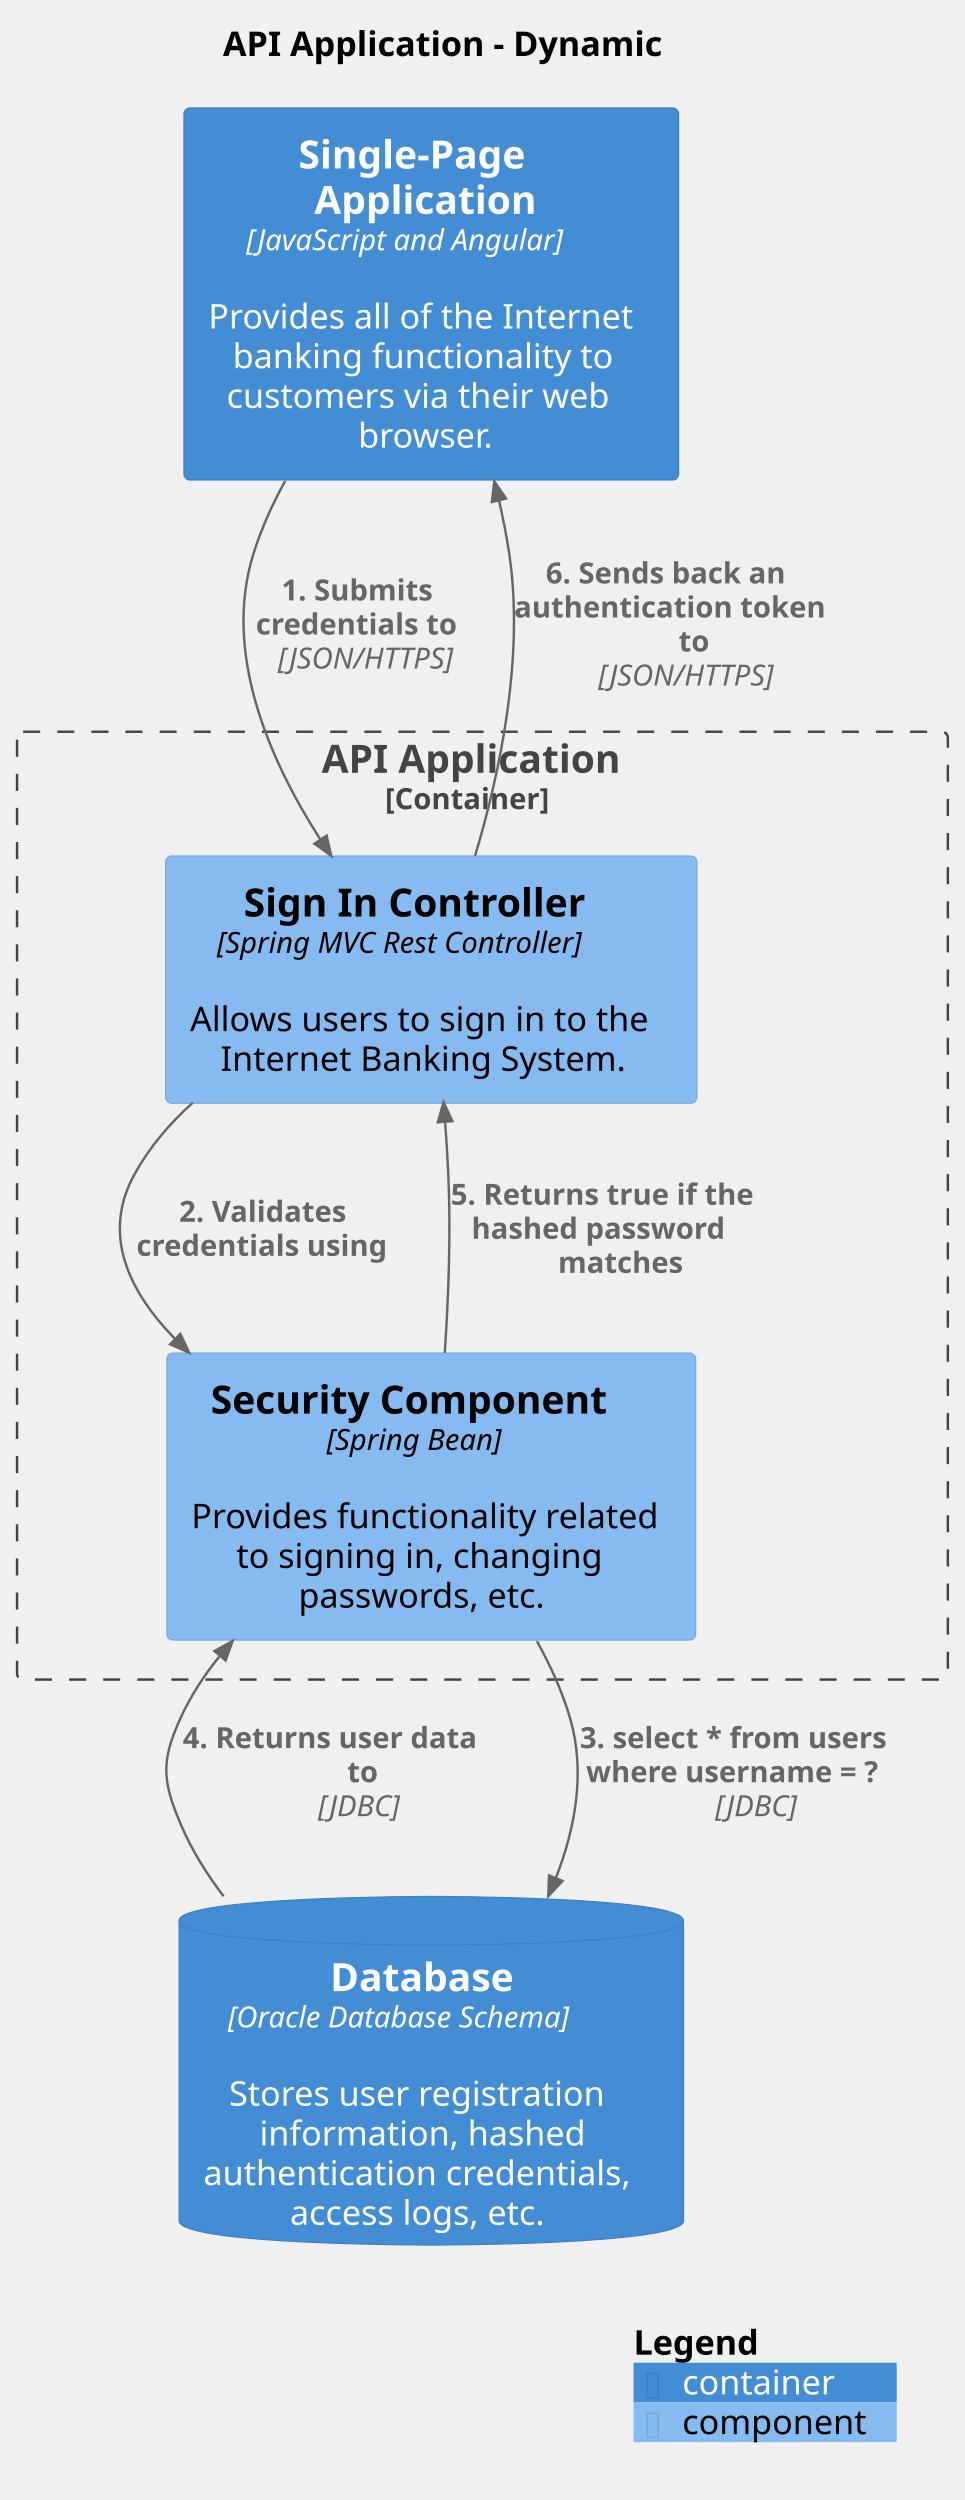
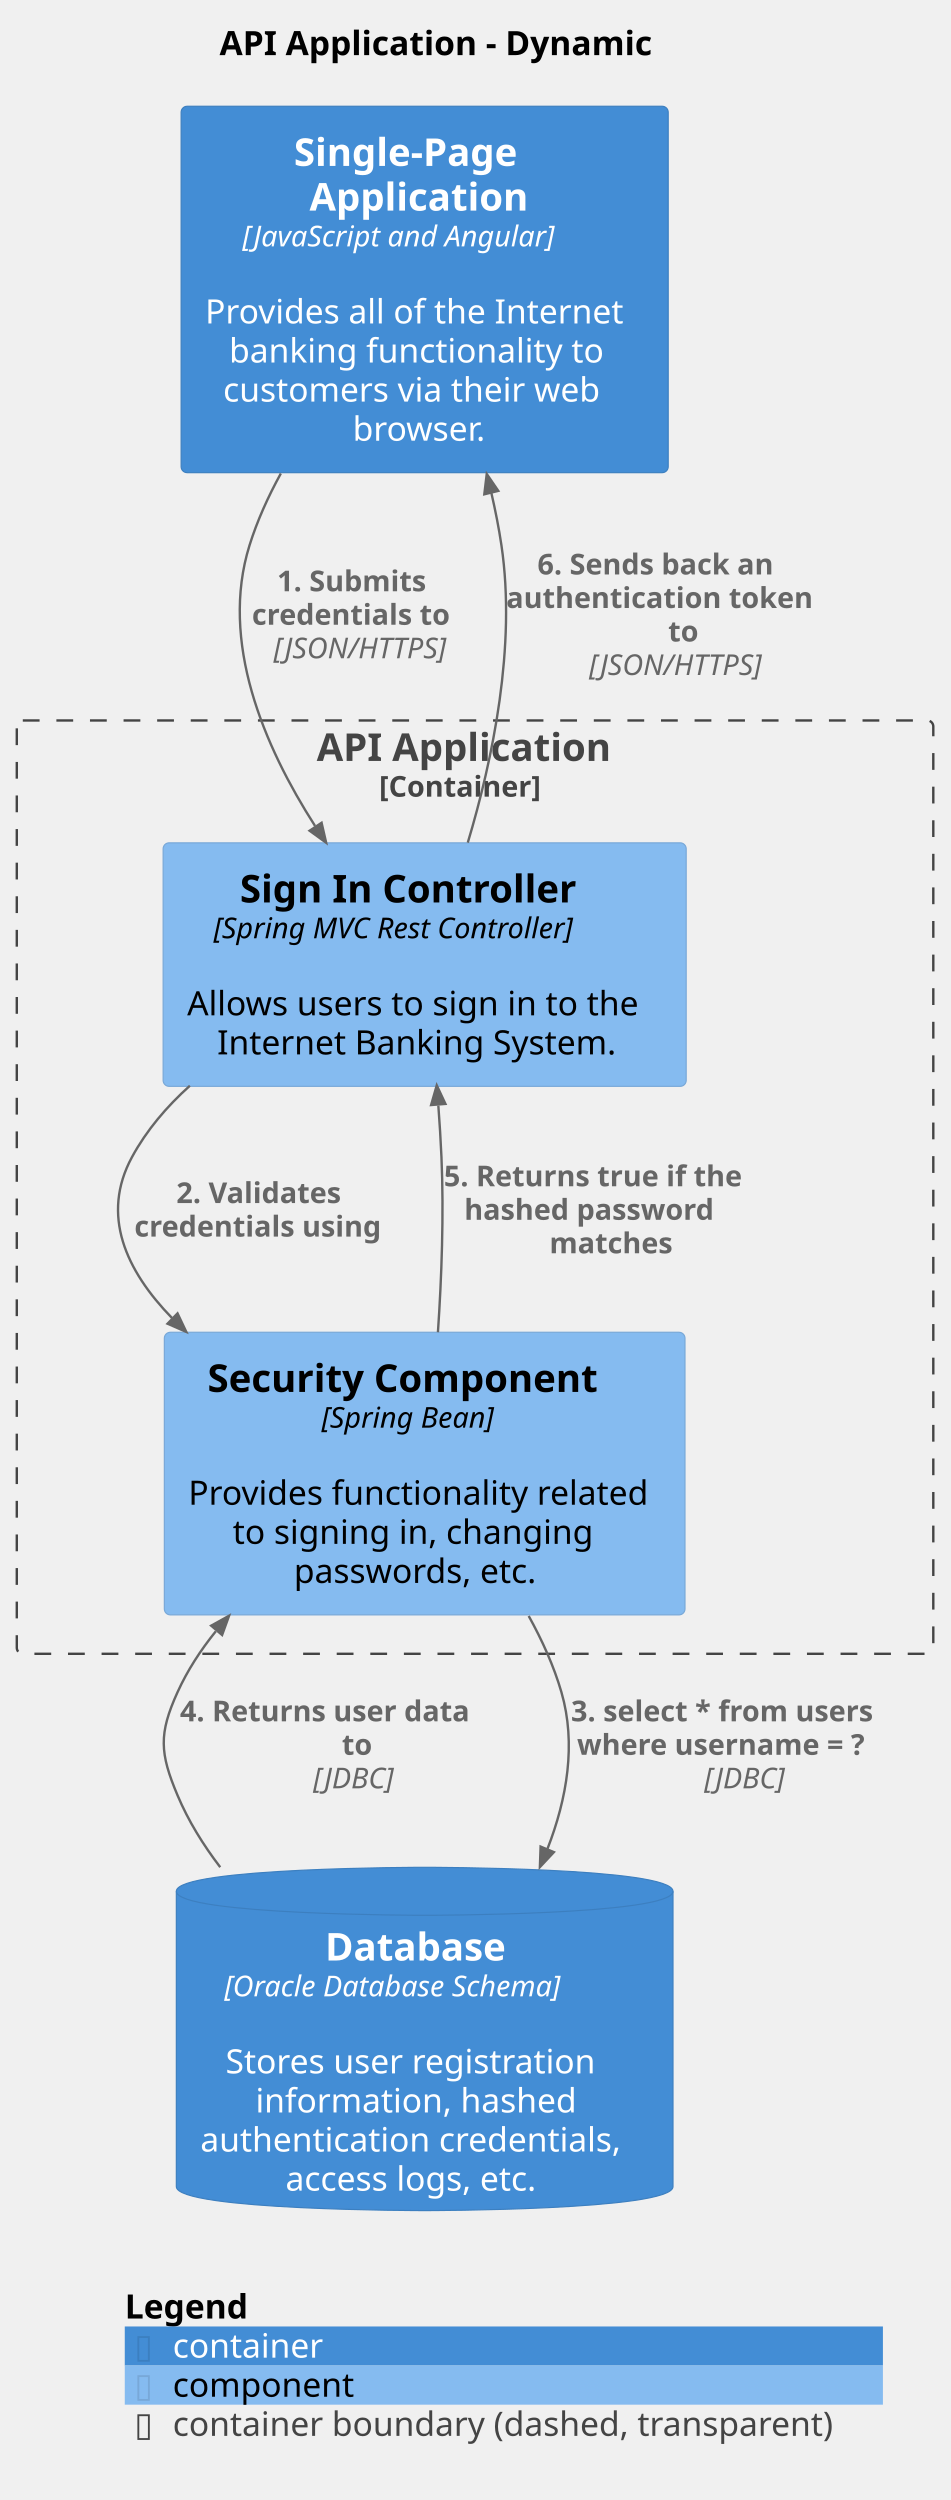
- <svg xmlns="http://www.w3.org/2000/svg" contentStyleType="text/css" height="1026px" preserveAspectRatio="none" style="width:396px;height:1026px;background:#FFFFFF;" version="1.1" viewBox="0 0 396 1026" width="396px" zoomAndPan="magnify">
+ <svg xmlns="http://www.w3.org/2000/svg" contentStyleType="text/css" height="1042px" preserveAspectRatio="none" style="width:396px;height:1042px;background:#FFFFFF;" version="1.1" viewBox="0 0 396 1042" width="396px" zoomAndPan="magnify">
  <defs />
  <g>
-     <rect height="26.297" style="stroke:#00000000;stroke-width:1.0;fill:none;" width="209" x="86.5" y="5" />
+     <rect fill="none" height="26.297" id="_title" style="stroke:none;stroke-width:1.0;" width="209" x="86.5" y="5" />
    <text fill="#000000" font-family="sans-serif" font-size="14" font-weight="bold" lengthAdjust="spacing" textLength="199" x="91.5" y="22.995">API Application - Dynamic</text>
    <g id="cluster_InternetBankingSystem.APIApplication_boundary">
-       <rect height="389" rx="2.5" ry="2.5" style="stroke:#444444;stroke-width:1.0;fill:none;stroke-dasharray:7.0,7.0;" width="382" x="7" y="300.297" />
+       <rect fill="none" height="389" rx="2.5" ry="2.5" style="stroke:#444444;stroke-width:1.0;stroke-dasharray:7.0,7.0;" width="382" x="7" y="300.297" />
      <text fill="#444444" font-family="sans-serif" font-size="16" font-weight="bold" lengthAdjust="spacing" textLength="132" x="132" y="317.148">API Application</text>
      <text fill="#444444" font-family="sans-serif" font-size="12" font-weight="bold" lengthAdjust="spacing" textLength="80" x="158" y="332.06">[Container]</text>
    </g>
    <g id="elem_InternetBankingSystem.APIApplication.SignInController">
      <rect fill="#85BBF0" height="101.484" rx="2.5" ry="2.5" style="stroke:#78A8D8;stroke-width:0.5;" width="218" x="68" y="351.297" />
      <text fill="#000000" font-family="sans-serif" font-size="16" font-weight="bold" lengthAdjust="spacing" textLength="154" x="100" y="376.148">Sign In Controller</text>
      <text fill="#000000" font-family="sans-serif" font-size="12" font-style="italic" lengthAdjust="spacing" textLength="176" x="89" y="391.06">[Spring MVC Rest Controller]</text>
      <text fill="#000000" font-family="sans-serif" font-size="14" lengthAdjust="spacing" textLength="4" x="175" y="406.886"> </text>
      <text fill="#000000" font-family="sans-serif" font-size="14" lengthAdjust="spacing" textLength="198" x="78" y="423.183">Allows users to sign in to the</text>
      <text fill="#000000" font-family="sans-serif" font-size="14" lengthAdjust="spacing" textLength="173" x="90.5" y="439.479">Internet Banking System.</text>
    </g>
    <g id="elem_InternetBankingSystem.APIApplication.SecurityComponent">
      <rect fill="#85BBF0" height="117.781" rx="2.5" ry="2.5" style="stroke:#78A8D8;stroke-width:0.5;" width="217" x="68.5" y="555.297" />
      <text fill="#000000" font-family="sans-serif" font-size="16" font-weight="bold" lengthAdjust="spacing" textLength="181" x="86.5" y="580.148">Security Component</text>
      <text fill="#000000" font-family="sans-serif" font-size="12" font-style="italic" lengthAdjust="spacing" textLength="86" x="134" y="595.061">[Spring Bean]</text>
      <text fill="#000000" font-family="sans-serif" font-size="14" lengthAdjust="spacing" textLength="4" x="175" y="610.886"> </text>
      <text fill="#000000" font-family="sans-serif" font-size="14" lengthAdjust="spacing" textLength="197" x="78.5" y="627.183">Provides functionality related</text>
      <text fill="#000000" font-family="sans-serif" font-size="14" lengthAdjust="spacing" textLength="156" x="97" y="643.48">to signing in, changing</text>
      <text fill="#000000" font-family="sans-serif" font-size="14" lengthAdjust="spacing" textLength="109" x="122.5" y="659.776">passwords, etc.</text>
    </g>
    <g id="elem_InternetBankingSystem.Database">
      <path d="M73.5,788.297 C73.5,778.297 177,778.297 177,778.297 C177,778.297 280.5,778.297 280.5,788.297 L280.5,911.375 C280.5,921.375 177,921.375 177,921.375 C177,921.375 73.5,921.375 73.5,911.375 L73.5,788.297 " fill="#438DD5" style="stroke:#3C7FC0;stroke-width:0.5;" />
      <path d="M73.5,788.297 C73.5,798.297 177,798.297 177,798.297 C177,798.297 280.5,798.297 280.5,788.297 " fill="none" style="stroke:#3C7FC0;stroke-width:0.5;" />
      <text fill="#FFFFFF" font-family="sans-serif" font-size="16" font-weight="bold" lengthAdjust="spacing" textLength="83" x="135.5" y="817.148">Database</text>
      <text fill="#FFFFFF" font-family="sans-serif" font-size="12" font-style="italic" lengthAdjust="spacing" textLength="167" x="93.5" y="832.061">[Oracle Database Schema]</text>
      <text fill="#FFFFFF" font-family="sans-serif" font-size="14" lengthAdjust="spacing" textLength="4" x="175" y="847.886"> </text>
      <text fill="#FFFFFF" font-family="sans-serif" font-size="14" lengthAdjust="spacing" textLength="162" x="94" y="864.183">Stores user registration</text>
      <text fill="#FFFFFF" font-family="sans-serif" font-size="14" lengthAdjust="spacing" textLength="137" x="106.5" y="880.48">information, hashed</text>
      <text fill="#FFFFFF" font-family="sans-serif" font-size="14" lengthAdjust="spacing" textLength="183" x="83.5" y="896.776">authentication credentials,</text>
      <text fill="#FFFFFF" font-family="sans-serif" font-size="14" lengthAdjust="spacing" textLength="116" x="119" y="913.073">access logs, etc.</text>
    </g>
    <g id="elem_InternetBankingSystem.SinglePageApplication">
      <rect fill="#438DD5" height="152.703" rx="2.5" ry="2.5" style="stroke:#3C7FC0;stroke-width:0.5;" width="203" x="75.5" y="44.297" />
      <text fill="#FFFFFF" font-family="sans-serif" font-size="16" font-weight="bold" lengthAdjust="spacing" textLength="103" x="122.5" y="69.148">Single-Page</text>
      <text fill="#FFFFFF" font-family="sans-serif" font-size="16" font-weight="bold" lengthAdjust="spacing" textLength="96" x="129" y="87.773">Application</text>
      <text fill="#FFFFFF" font-family="sans-serif" font-size="12" font-style="italic" lengthAdjust="spacing" textLength="152" x="101" y="102.686">[JavaScript and Angular]</text>
      <text fill="#FFFFFF" font-family="sans-serif" font-size="14" lengthAdjust="spacing" textLength="4" x="175" y="118.511"> </text>
      <text fill="#FFFFFF" font-family="sans-serif" font-size="14" lengthAdjust="spacing" textLength="179" x="85.5" y="134.808">Provides all of the Internet</text>
      <text fill="#FFFFFF" font-family="sans-serif" font-size="14" lengthAdjust="spacing" textLength="159" x="95.5" y="151.105">banking functionality to</text>
      <text fill="#FFFFFF" font-family="sans-serif" font-size="14" lengthAdjust="spacing" textLength="164" x="93" y="167.401">customers via their web</text>
      <text fill="#FFFFFF" font-family="sans-serif" font-size="14" lengthAdjust="spacing" textLength="60" x="147" y="183.698">browser.</text>
    </g>
    <g id="link_InternetBankingSystem.SinglePageApplication_InternetBankingSystem.APIApplication.SignInController">
      <path d="M117.05,197.347 C111.74,207.007 107.19,217.087 104,227.297 C91.5,267.337 109.89,310.847 131.33,344.277 " fill="none" id="InternetBankingSystem.SinglePageApplication-to-InternetBankingSystem.APIApplication.SignInController" style="stroke:#666666;stroke-width:1.0;" />
      <polygon fill="#666666" points="135.95,351.257,134.037,342.93,129.034,346.241,135.95,351.257" style="stroke:#666666;stroke-width:1.0;" />
      <text fill="#666666" font-family="sans-serif" font-size="12" font-weight="bold" lengthAdjust="spacing" textLength="74" x="115.5" y="246.435">1. Submits</text>
      <text fill="#666666" font-family="sans-serif" font-size="12" font-weight="bold" lengthAdjust="spacing" textLength="99" x="105" y="260.404">credentials to</text>
      <text fill="#666666" font-family="sans-serif" font-size="12" font-style="italic" lengthAdjust="spacing" textLength="81" x="114" y="274.373">[JSON/HTTPS]</text>
    </g>
    <g id="link_InternetBankingSystem.APIApplication.SignInController_InternetBankingSystem.SinglePageApplication">
      <path d="M194.97,351.217 C205.35,316.597 215.22,269.257 209,227.297 C207.94,220.137 206.49,212.787 204.8,205.467 " fill="none" id="InternetBankingSystem.APIApplication.SignInController-to-InternetBankingSystem.SinglePageApplication" style="stroke:#666666;stroke-width:1.0;" />
      <polygon fill="#666666" points="202.87,197.537,201.856,206.02,207.684,204.595,202.87,197.537" style="stroke:#666666;stroke-width:1.0;" />
      <text fill="#666666" font-family="sans-serif" font-size="12" font-weight="bold" lengthAdjust="spacing" textLength="120" x="224" y="239.435">6. Sends back an</text>
      <text fill="#666666" font-family="sans-serif" font-size="12" font-weight="bold" lengthAdjust="spacing" textLength="150" x="211" y="253.404">authentication token</text>
      <text fill="#666666" font-family="sans-serif" font-size="12" font-weight="bold" lengthAdjust="spacing" textLength="15" x="278.5" y="267.373">to</text>
      <text fill="#666666" font-family="sans-serif" font-size="12" font-style="italic" lengthAdjust="spacing" textLength="81" x="245.5" y="281.342">[JSON/HTTPS]</text>
    </g>
    <g id="link_InternetBankingSystem.APIApplication.SignInController_InternetBankingSystem.APIApplication.SecurityComponent">
      <path d="M79.13,452.537 C69.51,461.187 61.08,471.077 55,482.297 C41.93,506.417 52.38,529.487 71.69,549.347 " fill="none" id="InternetBankingSystem.APIApplication.SignInController-to-InternetBankingSystem.APIApplication.SecurityComponent" style="stroke:#666666;stroke-width:1.0;" />
      <polygon fill="#666666" points="77.65,555.137,73.997,547.413,69.819,551.72,77.65,555.137" style="stroke:#666666;stroke-width:1.0;" />
      <text fill="#666666" font-family="sans-serif" font-size="12" font-weight="bold" lengthAdjust="spacing" textLength="84" x="73.5" y="501.435">2. Validates</text>
      <text fill="#666666" font-family="sans-serif" font-size="12" font-weight="bold" lengthAdjust="spacing" textLength="123" x="56" y="515.404">credentials using</text>
    </g>
    <g id="link_InternetBankingSystem.APIApplication.SecurityComponent_InternetBankingSystem.APIApplication.SignInController">
      <path d="M182.53,555.267 C184.06,532.517 185.05,506.187 184,482.297 C183.69,475.337 183.24,468.037 182.7,460.807 " fill="none" id="InternetBankingSystem.APIApplication.SecurityComponent-to-InternetBankingSystem.APIApplication.SignInController" style="stroke:#666666;stroke-width:1.0;" />
      <polygon fill="#666666" points="182.04,452.367,179.678,460.578,185.66,460.106,182.04,452.367" style="stroke:#666666;stroke-width:1.0;" />
      <text fill="#666666" font-family="sans-serif" font-size="12" font-weight="bold" lengthAdjust="spacing" textLength="148" x="185" y="494.435">5. Returns true if the</text>
      <text fill="#666666" font-family="sans-serif" font-size="12" font-weight="bold" lengthAdjust="spacing" textLength="127" x="193.5" y="508.404">hashed password</text>
      <text fill="#666666" font-family="sans-serif" font-size="12" font-weight="bold" lengthAdjust="spacing" textLength="60" x="229" y="522.373">matches</text>
    </g>
    <g id="link_InternetBankingSystem.APIApplication.SecurityComponent_InternetBankingSystem.Database">
      <path d="M220.36,673.537 C225.98,683.677 230.86,694.457 234,705.297 C240.25,726.847 236.32,749.657 228.19,770.587 " fill="none" id="InternetBankingSystem.APIApplication.SecurityComponent-to-InternetBankingSystem.Database" style="stroke:#666666;stroke-width:1.0;" />
      <polygon fill="#666666" points="225.02,778.207,230.862,771.972,225.322,769.668,225.02,778.207" style="stroke:#666666;stroke-width:1.0;" />
      <text fill="#666666" font-family="sans-serif" font-size="12" font-weight="bold" lengthAdjust="spacing" textLength="150" x="238" y="717.436">3. select * from users</text>
      <text fill="#666666" font-family="sans-serif" font-size="12" font-weight="bold" lengthAdjust="spacing" textLength="145" x="240.5" y="731.404">where username = ?</text>
      <text fill="#666666" font-family="sans-serif" font-size="12" font-style="italic" lengthAdjust="spacing" textLength="39" x="293.5" y="745.373">[JDBC]</text>
    </g>
    <g id="link_InternetBankingSystem.Database_InternetBankingSystem.APIApplication.SecurityComponent">
      <path d="M91.79,778.247 C84.65,768.917 78.46,758.887 74,748.297 C66.58,730.687 66.1,722.697 74,705.297 C78.1,696.257 83.61,687.777 89.96,679.907 " fill="none" id="InternetBankingSystem.Database-to-InternetBankingSystem.APIApplication.SecurityComponent" style="stroke:#666666;stroke-width:1.0;" />
      <polygon fill="#666666" points="95.48,673.437,88.008,677.58,92.575,681.472,95.48,673.437" style="stroke:#666666;stroke-width:1.0;" />
      <text fill="#666666" font-family="sans-serif" font-size="12" font-weight="bold" lengthAdjust="spacing" textLength="146" x="75" y="717.436">4. Returns user data</text>
      <text fill="#666666" font-family="sans-serif" font-size="12" font-weight="bold" lengthAdjust="spacing" textLength="15" x="142.5" y="731.404">to</text>
      <text fill="#666666" font-family="sans-serif" font-size="12" font-style="italic" lengthAdjust="spacing" textLength="39" x="130.5" y="745.373">[JDBC]</text>
    </g>
-     <rect height="64.891" rx="7.5" ry="7.5" style="stroke:#00000000;stroke-width:1.0;fill:none;" width="120" x="254" y="945.375" />
-     <rect height="16.297" style="stroke:none;stroke-width:1.0;fill:none;" width="108" x="260" y="953.375" />
-     <text fill="#000000" font-family="sans-serif" font-size="14" font-weight="bold" lengthAdjust="spacing" textLength="59" x="260" y="966.37">Legend</text>
-     <text fill="#FFFFFF" font-family="sans-serif" font-size="14" lengthAdjust="spacing" textLength="4" x="319" y="966.37"> </text>
-     <rect fill="#438DD5" height="16.297" style="stroke:none;stroke-width:1.0;" width="108" x="260" y="969.672" />
-     <text fill="#3C7FC0" font-family="sans-serif" font-size="14" lengthAdjust="spacing" textLength="8" x="264" y="982.667">▯</text>
-     <text fill="#FFFFFF" font-family="sans-serif" font-size="14" lengthAdjust="spacing" textLength="4" x="272" y="982.667"> </text>
-     <text fill="#FFFFFF" font-family="sans-serif" font-size="14" lengthAdjust="spacing" textLength="65" x="280" y="982.667">container</text>
-     <text fill="#FFFFFF" font-family="sans-serif" font-size="14" lengthAdjust="spacing" textLength="4" x="349" y="982.667"> </text>
-     <rect fill="#85BBF0" height="16.297" style="stroke:none;stroke-width:1.0;" width="108" x="260" y="985.969" />
-     <text fill="#78A8D8" font-family="sans-serif" font-size="14" lengthAdjust="spacing" textLength="8" x="264" y="998.964">▯</text>
-     <text fill="#FFFFFF" font-family="sans-serif" font-size="14" lengthAdjust="spacing" textLength="4" x="272" y="998.964"> </text>
-     <text fill="#000000" font-family="sans-serif" font-size="14" lengthAdjust="spacing" textLength="80" x="280" y="998.964">component</text>
-     <text fill="#FFFFFF" font-family="sans-serif" font-size="14" lengthAdjust="spacing" textLength="4" x="364" y="998.964"> </text>
-     <line style="stroke:#00000000;stroke-width:1.0;" x1="260" x2="368" y1="953.375" y2="953.375" />
-     <line style="stroke:#00000000;stroke-width:1.0;" x1="260" x2="368" y1="969.672" y2="969.672" />
-     <line style="stroke:#00000000;stroke-width:1.0;" x1="260" x2="368" y1="985.969" y2="985.969" />
-     <line style="stroke:#00000000;stroke-width:1.0;" x1="260" x2="368" y1="1002.266" y2="1002.266" />
-     <line style="stroke:#00000000;stroke-width:1.0;" x1="260" x2="260" y1="953.375" y2="1002.266" />
-     <line style="stroke:#00000000;stroke-width:1.0;" x1="368" x2="368" y1="953.375" y2="1002.266" />
+     <rect fill="none" height="81.188" id="_legend" rx="7.5" ry="7.5" style="stroke:none;stroke-width:1.0;" width="328" x="46" y="945.375" />
+     <rect height="16.297" style="stroke:none;stroke-width:1.0;fill:none;" width="316" x="52" y="953.375" />
+     <text fill="#000000" font-family="sans-serif" font-size="14" font-weight="bold" lengthAdjust="spacing" textLength="59" x="52" y="966.37">Legend</text>
+     <text fill="#FFFFFF" font-family="sans-serif" font-size="14" lengthAdjust="spacing" textLength="4" x="111" y="966.37"> </text>
+     <rect fill="#438DD5" height="16.297" style="stroke:none;stroke-width:1.0;" width="316" x="52" y="969.672" />
+     <text fill="#3C7FC0" font-family="sans-serif" font-size="14" lengthAdjust="spacing" textLength="8" x="56" y="982.667">▯</text>
+     <text fill="#FFFFFF" font-family="sans-serif" font-size="14" lengthAdjust="spacing" textLength="4" x="64" y="982.667"> </text>
+     <text fill="#FFFFFF" font-family="sans-serif" font-size="14" lengthAdjust="spacing" textLength="65" x="72" y="982.667">container</text>
+     <text fill="#FFFFFF" font-family="sans-serif" font-size="14" lengthAdjust="spacing" textLength="4" x="141" y="982.667"> </text>
+     <rect fill="#85BBF0" height="16.297" style="stroke:none;stroke-width:1.0;" width="316" x="52" y="985.969" />
+     <text fill="#78A8D8" font-family="sans-serif" font-size="14" lengthAdjust="spacing" textLength="8" x="56" y="998.964">▯</text>
+     <text fill="#FFFFFF" font-family="sans-serif" font-size="14" lengthAdjust="spacing" textLength="4" x="64" y="998.964"> </text>
+     <text fill="#000000" font-family="sans-serif" font-size="14" lengthAdjust="spacing" textLength="80" x="72" y="998.964">component</text>
+     <text fill="#FFFFFF" font-family="sans-serif" font-size="14" lengthAdjust="spacing" textLength="4" x="156" y="998.964"> </text>
+     <rect height="16.297" style="stroke:none;stroke-width:1.0;fill:none;" width="316" x="52" y="1002.266" />
+     <text fill="#444444" font-family="sans-serif" font-size="14" lengthAdjust="spacing" textLength="8" x="56" y="1015.261">▯</text>
+     <text fill="#FFFFFF" font-family="sans-serif" font-size="14" lengthAdjust="spacing" textLength="4" x="64" y="1015.261"> </text>
+     <text fill="#444444" font-family="sans-serif" font-size="14" lengthAdjust="spacing" textLength="288" x="72" y="1015.261">container boundary (dashed, transparent)</text>
+     <text fill="#FFFFFF" font-family="sans-serif" font-size="14" lengthAdjust="spacing" textLength="4" x="364" y="1015.261"> </text>
+     <line style="stroke:#00000000;stroke-width:1.0;" x1="52" x2="368" y1="953.375" y2="953.375" />
+     <line style="stroke:#00000000;stroke-width:1.0;" x1="52" x2="368" y1="969.672" y2="969.672" />
+     <line style="stroke:#00000000;stroke-width:1.0;" x1="52" x2="368" y1="985.969" y2="985.969" />
+     <line style="stroke:#00000000;stroke-width:1.0;" x1="52" x2="368" y1="1002.266" y2="1002.266" />
+     <line style="stroke:#00000000;stroke-width:1.0;" x1="52" x2="368" y1="1018.562" y2="1018.562" />
+     <line style="stroke:#00000000;stroke-width:1.0;" x1="52" x2="52" y1="953.375" y2="1018.562" />
+     <line style="stroke:#00000000;stroke-width:1.0;" x1="368" x2="368" y1="953.375" y2="1018.562" />
  </g>
</svg>
